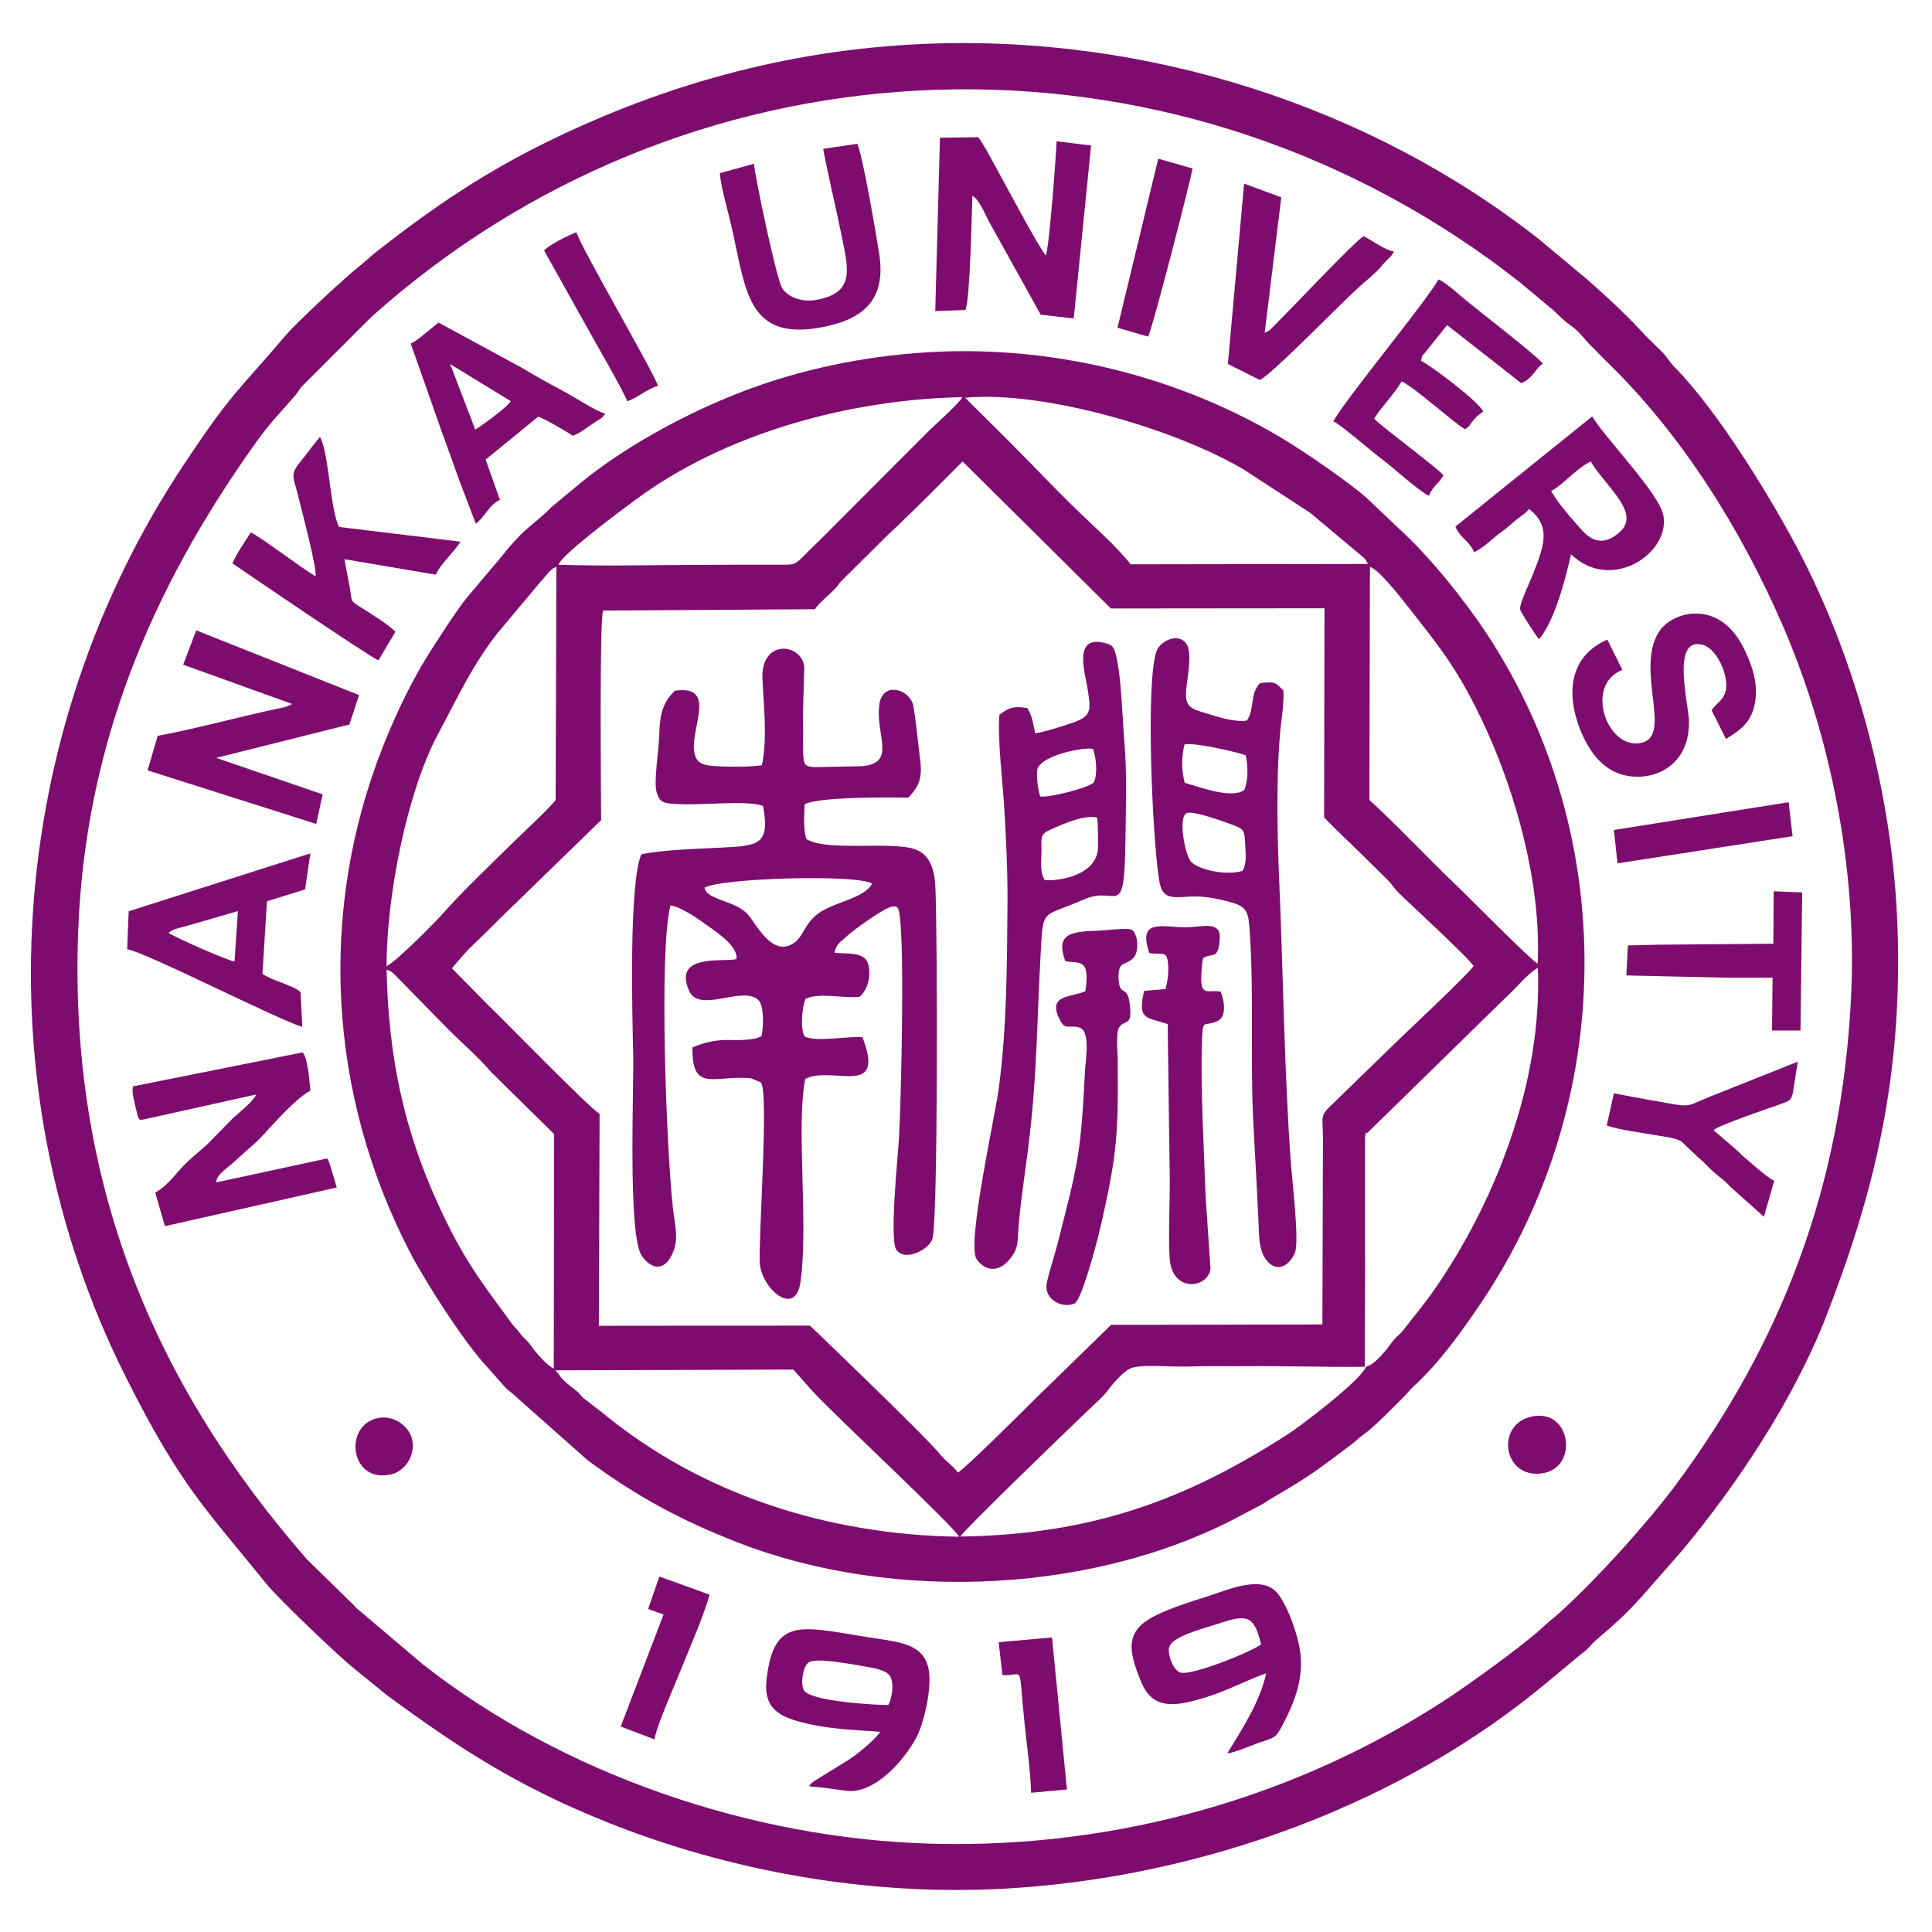
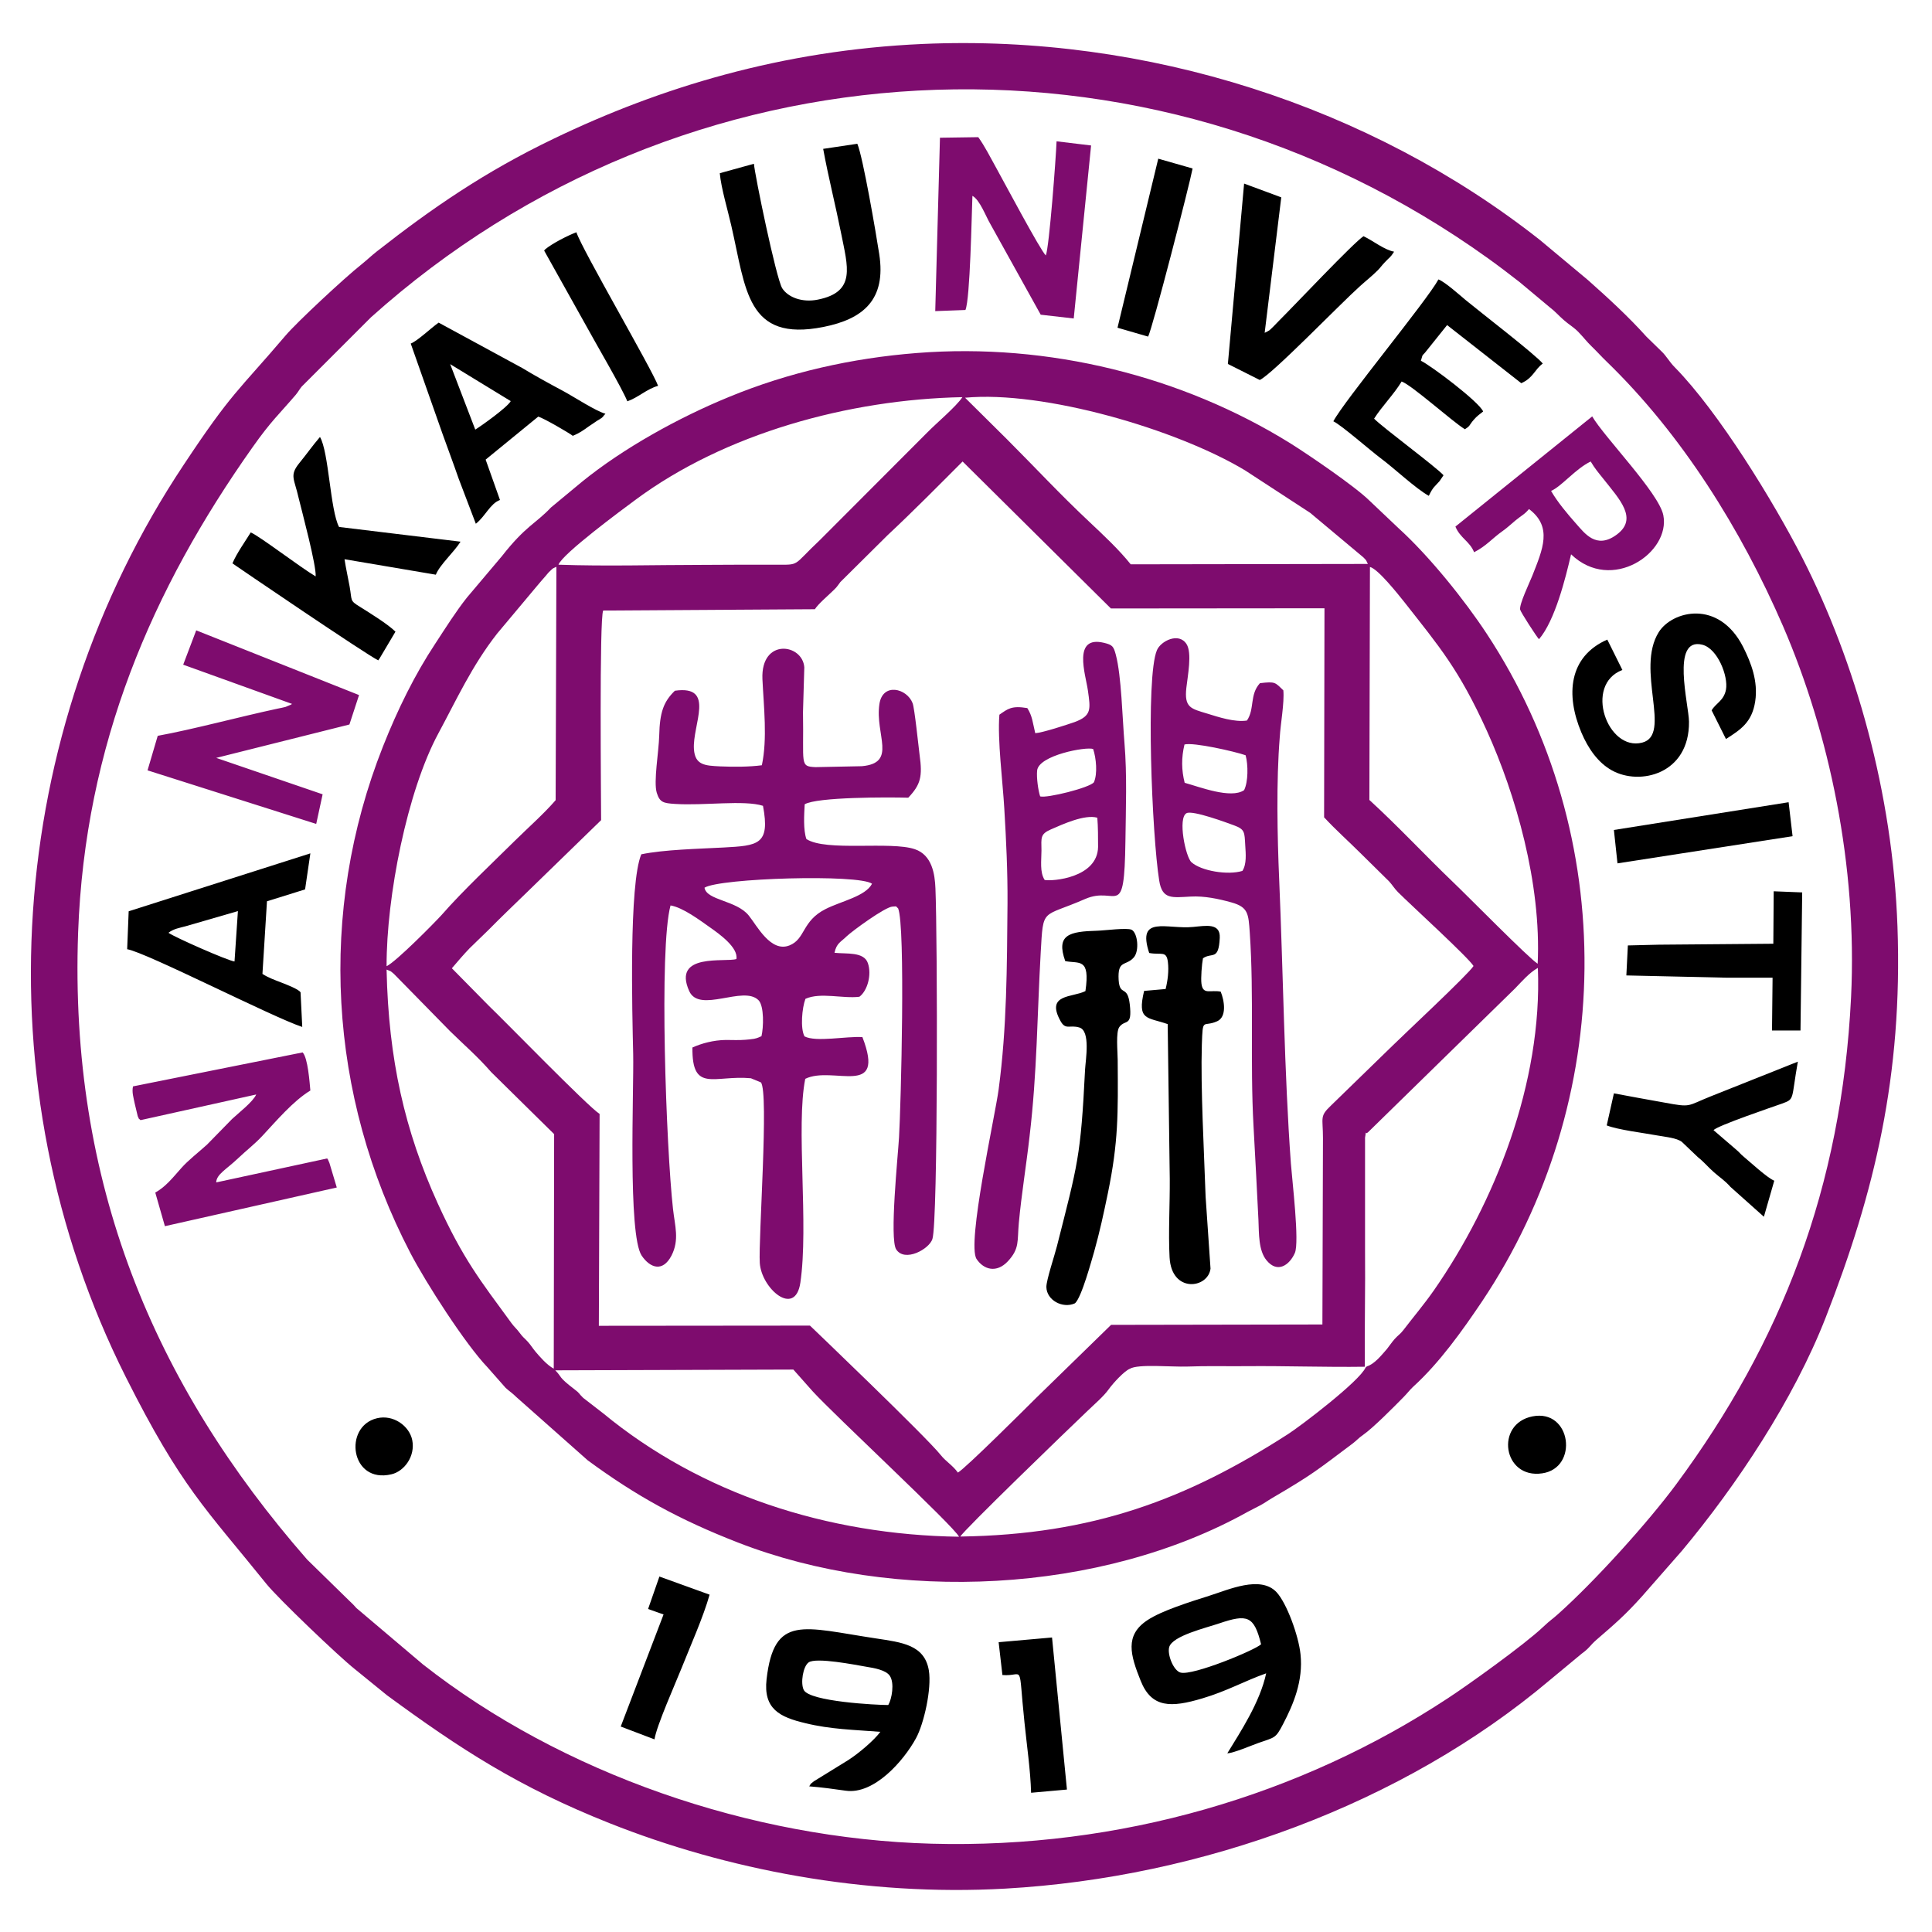
- <svg xmlns="http://www.w3.org/2000/svg" t="1750062517795" class="icon" viewBox="0 0 1024 1024" version="1.1" p-id="5001" width="200" height="200">
+ <svg xmlns="http://www.w3.org/2000/svg" t="1750062517795" class="icon" viewBox="0 0 1024 1024" version="1.1" p-id="5001" width="1em" height="1em">
  <path d="M294.3 726.3l126.2-0.4 10.3 11.6c11.4 12.5 75 71.6 77.5 77-69.9-1-136.8-22.7-188.6-65.4l-10.6-8.2c-2.7-2.6-1.5-2.2-4.7-4.6-8.9-6.8-6.3-6.2-10.1-10z m-89.4-212.4c2.7 1.2 1.4 0.2 3.9 2.3l29.7 30.3c7.1 7 14.7 13.5 21.8 21.7l33.4 32.9-0.2 124.3c-3.6-1.8-7.8-6.8-9.6-8.9-1.6-1.9-2.5-3.5-4.1-5.3-2.1-2.3-2.4-2.1-4.4-4.8-1.6-2.2-2.6-2.8-4.3-5.1-16.6-22.7-25.6-33.9-39.1-63.5-17.4-38.3-26.1-76.2-27.1-123.9z m519.6 210.3l-0.7 0.6c-3.2 7.3-34.4 31-41.1 35.3-53.9 34.7-103.6 53.3-173.7 54.3 1.5-3.1 57.1-56.8 67.3-66.5 3.6-3.5 8.6-7.7 11.3-11.5 2.5-3.5 8.4-9.8 11.2-10.9 4.4-2.7 22-0.9 30.6-1.2 10.2-0.4 20.8-0.1 31.1-0.2 21-0.2 41.9 0.6 62.9 0.3-0.2-20.7 0.3-41.8 0.1-62.3V603c0.9-5.1-0.2-1.3 1.5-2.8l78-76.3c3.8-3.9 7.4-8.2 12.1-10.9 2.5 60.9-22.9 124.6-55.1 170.9-5.4 7.7-10.7 13.9-16.2 21.1-1.8 2.3-2.7 2.6-4.6 4.7-1.6 1.8-2.5 3.3-4.1 5.3-2.8 3.2-6.6 8-10.6 9.2z m-23.3-121l-0.3 98.8-112 0.2-40.1 39.1c-3.7 3.7-37.2 37.1-41.1 39.2-2.7-3.8-6.3-5.8-9.1-9.3-7.4-9.4-69.3-68.6-69.3-68.6l-111.9 0.1 0.4-112.3c-6.1-3.8-50.8-49.8-58.6-57.2l-19.7-20c2.9-3.4 6.4-7.5 9.4-10.6 3.5-3.5 6.4-6.1 10-9.7 6.8-6.9 13-12.8 19.9-19.5l39.8-38.7c0-10.1-1-107 1.1-111.1l112.2-0.7c1.8-2.8 6.4-6.7 9.2-9.4 2.3-2.2 2.2-2.1 4.3-5l25-24.8c13.8-12.9 26.4-25.7 39.8-39.1l78.6 77.9 113.2-0.1-0.2 110.8c6.4 6.9 13.2 12.9 19.9 19.6l14.6 14.4c1.9 2.1 2.7 3.7 4.7 5.7 6.5 6.5 37.4 34.7 40 39.1-2.3 4-38.3 37.6-43 42.3L705.4 586c-6.1 5.8-4.2 6.2-4.2 17.2z m-496.3-91.1c-0.1-36.8 10.9-92.8 27.5-123.5 9.5-17.6 17.7-35.7 31.1-52.8l21.2-25.3c1.7-2 2.6-3.1 4.3-5 0.9-1 1.5-1.9 2.4-2.7 2.1-2 1.1-1.2 3.5-2.4l-0.4 123.7c-6 7-14.9 14.9-21.7 21.6-11.4 11.3-27.7 26.6-38.6 39.1-3.6 4-24.3 25-29.3 27.3z m521.2-211.6c4.3 1 15.1 14.7 18.3 18.7 18.5 23.6 28.8 35.4 43.7 68.2C803.3 421 817 468.2 815 510.8c-4.6-2.8-36.8-35.6-44.9-43.3-14.9-14.3-29.2-29.7-44.3-43.5l0.3-123.5z m-214.6-89.7c41.4-3.9 112 16.6 148.4 38.5l34.5 22.5 28.2 23.6c2 2 1.3 1.4 2.4 3.5l-125.7 0.2c-6.3-7.9-14.6-15.6-21.7-22.3-15.8-14.8-28.9-29-44-44.1l-22.1-21.9zM296 299.3c2.1-5.8 33.8-29.2 40.7-34.3 47.5-35.3 113.3-53.3 173.4-54.5-3.3 5-13.6 13.6-18.6 18.7l-56.9 57c-15 14.1-10.1 13.1-23.9 13.1-12.8 0-25.6 0-38.3 0.1-25 0-51.6 0.8-76.4-0.1z m190-112.2c-34.5 2.7-68.1 10.3-99.4 23.2-26.9 11-56.3 27.3-78.2 45.1L292 269c-8 8.5-13.4 9.7-26 25.8l-18.5 21.9c-5.8 7.3-11.2 15.9-16.9 24.6-10.7 16.2-19.8 34.6-27.6 54.3-34.8 87.9-28.9 185 14.4 268.3 8.4 16.2 29.4 48.7 40.9 60.7l9.7 11c2.2 2 3.5 2.7 5.6 4.8l37.9 33.6c25.7 18.9 48.6 31.5 79.7 43.6 83 32.3 192.2 27.2 270.3-16.4 2.1-1.1 4.1-2.1 6.2-3.2 2.5-1.3 4-2.5 6.4-3.9 21.8-12.8 23.5-14.5 42.7-28.9 2.5-1.9 3.1-2.9 5.7-4.7 5.2-3.6 16.6-15.1 21.4-20 1.8-1.8 3.3-3.8 5-5.4 14-12.7 26.1-29.7 36.6-45.3 70.9-106 73.1-246.7 2.5-353.9-11.7-17.8-30.4-41.1-46.7-55.9l-15.4-14.6c-7.7-7.6-32.2-24.3-42.1-30.5-57.2-35.5-127.9-53.3-197.8-47.8z" fill="#7E0C6E" p-id="5002" />
  <path d="M981.1 528.6c-5 101.1-37.1 182.9-92.6 258-15 20.3-43.3 51.6-62.7 68.9-3.1 2.8-4.1 3.2-7.8 6.7-9.7 9.3-40.5 31.3-50.3 37.7-78.5 51.8-174.4 80-273.9 77.3-96-2.6-196-37.2-269.6-95l-35.3-29.9c-1.3-1.5-2-2.2-3.6-3.7l-22.5-22c-81.6-93.3-126.1-200-121.4-332.2C45 394.6 80.7 312.2 133.9 237c9.8-13.9 14.1-17.5 22.9-27.8 1.4-1.7 1.8-2.7 3.1-4.3l36.7-36.7C361.7 20 606.9 6.3 788.8 137c5.7 4.1 11.1 8.2 16.6 12.5l15.8 13.2c3.5 2.7 4.4 4.1 7.6 6.9 2.8 2.5 5.5 3.9 8 6.6 2.9 3 4 4.7 6.9 7.5 2.9 2.8 4.8 5 7.7 7.8 40 38.7 71.5 89.2 93.7 140.5 24.4 56.6 39.4 126.7 36 196.6z m-492-505.3c-74.6 3.3-139.3 23.1-195.6 50.2-36.5 17.5-64.6 36.9-93.7 59.7-3.4 2.7-5.3 4.6-8.4 7.1-8.5 6.7-34.1 30.5-40.1 37.6-25.2 29.6-28.4 29.9-53.9 68.4C2.9 388.3-11 575.1 66.6 729.7c29.6 58.9 42.4 69.8 74.6 109.8 6 7.5 38.4 38.5 46.9 45.2l17.1 13.9c38.6 28.3 69.5 48.5 117.8 67.7 61.9 24.6 135.4 38.9 209.9 34.7 104-5.9 210.5-44.7 288.4-110.4l17-14.1c4.2-3 4.4-4.4 8-7.5 9.4-8.1 15.1-13 23.9-22.8l21.3-24.3c28.9-34.6 59.2-80.1 76.2-123.7 25.8-66.1 40.8-127.9 38-207.1-2.5-70.8-22.3-140.3-50.4-195.4-15.3-29.9-44.4-77.4-67.7-101.1-2.8-2.8-4.4-6-7.1-8.5l-7.8-7.6c-9.6-10.7-20.3-20.5-31.1-30.1l-25.4-21.2C726.4 56.4 607.9 18.1 489.1 23.3z" fill="#7E0C6E" p-id="5003" />
  <path d="M373.4 470.5c8.1-5.1 81.8-7.3 88.8-2.1-3.5 6.7-16.3 9.2-24.6 13.4-12.7 6.4-10.6 15.9-19.2 19.3-9.9 3.9-17.2-10.5-21.5-15.8-6.5-8.2-22.4-8-23.5-14.8z m30.4-64.9c-6.7 0.9-14.9 0.9-22.1 0.6-8-0.4-13.3-0.6-13.9-9.1-0.9-13 11.7-34.1-10.1-31-6.1 5.9-8 11.6-8.3 23.7-0.2 8.5-3.1 24.5-1.3 30.4 1.6 5.1 3.5 5.5 9.7 5.9 15.4 1 36.6-2.2 46.6 1 3.9 20.7-2.6 21.1-21 22.1-13.1 0.7-31.5 1.1-43.5 3.6-6.6 15.7-4.8 83.9-4.3 105.9 0.4 19.2-2.9 95.7 4.5 106.8 4.4 6.5 11.1 9 15.8 0 4.3-8.4 1.8-15.7 0.8-24.8-3.6-32.2-7.5-138.2-1.3-160.8 6.6 1.1 15.6 7.9 21 11.7 4.7 3.3 15 10.6 13.9 16.7-5.6 1.9-34.2-3.5-25 17 5.4 12 28.7-3.2 36.7 4.8 3.1 3.1 2.7 14.6 1.6 19.1l-1.6 0.7c-1.1 0.4-1 0.4-2.4 0.7-1 0.2-3.4 0.4-4.5 0.5-3.7 0.3-6.7 0.1-10.4 0.1-6.6 0.1-12.8 1.8-17.7 4-0.3 24.3 11.6 14.5 31 16.3l5.3 2.2c4.3 5.2-1.4 83.1-0.6 95.7 0.9 13.6 18.7 29 21.5 10.5 4.5-30.5-2.4-83.1 2.6-108.1 14.7-7.2 42.9 10.6 30.3-22.1-8.2-0.6-24.6 2.8-30.7-0.4-2.3-4.3-1.3-15.2 0.5-19.9 8-3.6 19.8 0 28.6-1.1 4.3-3.2 6.6-11.7 4.5-17.8-2.1-6.2-11.4-4.8-17.7-5.5 1.1-5.2 3.4-5.7 6.4-8.7 2.8-2.7 20.5-15.7 24.4-15.8 2.9-0.1 1.2-0.4 2.9 0.9 4 9.1 1.5 104.8 0.5 121.5-0.6 10.1-5.1 53.8-1.5 59.3 4.5 7 17.5-0.1 19.2-5.5 3-9.5 2.7-160.4 1.6-185.8-0.3-7.7-1.8-17.7-10.9-20.8-12.9-4.4-47.1 1.4-57.5-5.4-1.7-4.9-1.2-12.8-0.9-18.4 6.4-3.9 44.3-3.8 54.9-3.5 6.6-7 7.6-11.2 6-22.7-0.6-4.8-2.7-25-3.7-27.4-3-7.9-15.9-11.1-17.6 0.5-2.4 16.3 9.6 31.2-9.3 32.9l-24.6 0.5c-8.5-0.4-6.1-1.4-6.6-29.1l0.7-23.8c-0.9-12.6-23.1-15.7-22.2 6.2 0.7 14.7 2.7 31.7-0.3 45.7zM658.5 461.6c-7.8 2.4-21.9 0-27-4.6-3.1-2.7-7.4-23.5-2.6-26 3.2-1.7 21.5 5.1 25.3 6.5 5.7 2.1 5.4 3.7 5.8 10.5 0.3 4.6 0.8 10-1.5 13.6z m-30.7-67c4.7-1.3 26.7 3.7 32.4 5.7 1.4 5.1 1.4 14.1-0.8 18.5-7 4.8-23.8-1.8-31.5-3.9-1.7-6.7-1.8-13.3-0.1-20.3z m52.4-28.7c-4.4-4.2-4.1-4.8-12.4-3.8-5.6 6.1-2.7 13.7-6.9 19.8-6.5 1-15-1.8-21.1-3.7-8.6-2.6-12.2-3.1-11-13.7 0.7-6.3 3.1-18.4 0.1-23.1-4.1-6.5-13.7-1.6-15.7 3.2-6.1 14.3-2.6 98.5 1.2 122.1 1.6 10.2 6.8 9 16.7 8.5 7.2-0.4 14.8 1.2 21.6 3.1 8.9 2.5 9 6 9.7 16 2.3 33.2 0.1 68.7 2 102.7 0.9 16.5 1.8 33 2.6 49.6 0.3 7.3 0 16.2 4.3 21.4 5.8 7.1 12.2 2.5 15-3.9 2.5-5.7-1.4-38.1-2.1-47.4-3.5-47.7-4.1-101.8-6.2-150.3-1-23.2-1.6-52.4 0.3-75.7 0.4-7 2.5-18.2 1.9-24.8zM553.7 466.4c-2.7-4.1-1.7-10.4-1.7-15.6-0.1-6.9-0.7-8.7 5-11.2 6.2-2.7 17.9-8.1 24.6-6.2 0.4 4.9 0.4 10.5 0.4 15.5-0.3 16.4-24.2 18.3-28.3 17.5z m-2.4-44.3c-1-3-2-9.8-1.6-13.7 0.8-8.1 26.1-12.8 29.7-11.4 1.6 4.8 2.4 13.1 0.4 17.6-2.1 2.9-25.1 8.6-28.5 7.5z m-2.6-33.5c-1.4-5.8-1.5-9-4.2-13.3-8.4-1.4-10.3 0.4-14.8 3.5-1.1 13.2 1.8 35.7 2.6 49.8 1 16.7 1.8 33.4 1.7 50.2-0.3 33.6-0.3 65.7-4.7 98.6-1.9 14.3-17 81.8-11.7 89.9 3.8 5.7 10.6 7.6 16.6 1.2 6.3-6.8 4.9-10.6 5.8-20.3 1.4-15.2 4-30.9 5.7-46 4-33.7 4-63.9 5.9-97.4 1.4-24.2 0.4-18.2 23.5-28.3 16.9-7.4 20.8 12.5 21.4-30.8 0.2-16.9 0.9-35-0.5-51.8-1.1-12.8-1.6-35.7-4.6-46.9-1.2-4.4-1.7-5.2-6.3-6.3-16.8-4-9.7 16.8-8.5 25.2 1.4 10 2.1 13.4-7 16.8-4 1.4-17.1 5.7-20.9 5.9zM97.1 352.3l58 20.9c-0.2-0.1-0.5-0.2-0.7 0.2l-3.1 1.3c-1.1 0.3-3.2 0.7-4.2 0.9-20.1 4.3-44.8 11-63.5 14.4l-5.4 18.3 89.4 28.4L171 421l-56.4-19.3 70.6-17.7 5.1-15.6-86.3-34.3-6.9 18.2zM495.7 164.9l16-0.6c2.5-5.8 3.3-50.5 3.7-60.5 4 2.2 7.1 10.9 9.6 15.1l26.6 47.9 17.5 2 9.2-91.7-18.3-2.2c-0.3 8.5-3.9 56.3-5.7 60.5-3-2.9-22-38.7-26.6-47-2.9-5.2-5.8-11-9.2-15.7l-20.3 0.3-2.5 91.9zM70.5 575.8c-0.7 3.1 0.3 6 0.9 9.1l1.6 6.7c1.3 2.5-0.5 0.2 1.5 2.1l61.3-13.6c-1.7 3.9-9.4 9.8-12.8 13l-13.3 13.6c-4.3 3.9-10 8.3-13.6 12.4-4.8 5.4-8.2 9.8-13.8 13l5.1 17.8 91.1-20.5-3.9-13c-1.4-3.2-0.4-1.1-1.2-2.4l-58.8 12.7c0.1-4.3 5.4-6.9 11.5-12.7 4.3-4.1 8.9-7.6 12.9-11.9 7.4-7.9 16.3-18.5 25.5-24.1-0.4-4.2-1.3-17.3-4.1-20.2l-89.9 18zM822.1 260.2c5.6-2.4 12.9-11.7 21-15.6 2.1 3.6 4 5.8 6.8 9.3 8.5 10.8 18.6 21.1 6.8 29.6-10.7 7.8-16.9-1-21.3-5.9-4.7-5.3-9.9-11.5-13.3-17.4z m-50.7 18.9c2.5 6.1 7.7 7.9 9.9 13.6 6.6-3.4 9.4-7.2 15.2-11.3 2.3-1.6 4.5-3.7 6.8-5.6 3.4-2.8 4.7-3.1 7.1-6 12.6 9.5 7.3 21.3 1.7 35.5-1.4 3.5-6.9 14.9-6.4 17.8 0.3 1.4 8.8 14.5 10 15.7 8.5-9.9 14.1-32.5 17-45 21.5 20.7 52.8-0.9 48.9-20.7-2.3-11.8-31.4-41.5-37.7-52.4l-72.5 58.4z" fill="#7E0C6E" p-id="5004" />
-   <path d="M564.6 509.4c7.4 1.5 13.3-2 10.7 15.9-6.9 3.5-21.1 1.4-13.3 15.7 2.8 5.2 4.8 2 10.1 3.6 6 1.8 3.3 17.1 3 22.4-2.3 46.3-3.9 50.1-14.9 93.5-1.2 4.8-5.6 17.9-5.6 21.6 0.1 7.1 8.7 11.6 15.1 8.7 3.5-2.7 9.1-23.7 10.2-27.3 3-10.7 5-20 7.3-31.1 5.6-27.3 5.4-42 5.2-70.6 0-4.1-1.1-14.9 0.9-17.5 3.1-4.2 6.9 0.2 5.5-12-1.2-10.6-5.3-3.9-5.9-12.9-0.6-10.9 3.7-7.1 8-11.9 3.1-3.5 2.1-13-1.1-14.7-2.4-1.2-14.3 0.4-18.2 0.5-14.9 0.4-22 2.1-17 16.1zM609.1 505.1c6.4 1.2 9.1-1.4 9.9 4.7 0.6 4.8-0.1 10-1.2 14.4l-11.4 1c-3.8 15.9 1.7 13.8 12.5 17.6 0.3 27.4 0.8 54.7 1.1 82.1 0.1 13.3-0.8 28.5-0.1 41.5 1 19.2 20.4 16.6 21.7 6l-2.6-38.1c-0.8-23.4-2.7-58-2-80.5 0.5-15.1 0.5-9.1 8.1-12.5 5.2-2.3 3.9-10.8 1.9-15.7-5.4-1.1-9.4 1.9-10.2-4.2-0.4-3 0.2-10.4 0.8-13.5 4.8-3.3 8.3 1.5 8.9-10.8 0.4-8.1-7.5-6.4-14.1-5.8-13.9 1.4-30-6.5-23.3 13.8zM167.3 305.5c-8.3-4.9-29.5-21.2-34.4-23.3-2.7 4.4-7.5 11.1-9.7 16.4 1.5 1.1 71.1 48.5 77.3 51.4 0.2-0.2 0.5-0.9 0.5-0.7l8.6-14.5c-4-4-13.6-9.9-18.7-13.1-5.7-3.5-4.2-3.1-5.6-10.9-0.9-4.9-1.9-9.3-2.7-14.4l48.4 8.2c2.1-5.3 9.6-11.9 13.1-17.5l-64.4-7.8c-4.7-8.9-5.4-39.7-10.1-47.7-4.2 4.9-6.9 8.9-11 13.9-5.3 6.6-2.6 8.2-0.3 18.5 1.8 7.3 9.5 36.1 9 41.5zM668.4 871.5c-3.2 3.1-36.3 16.8-42.7 15-3.7-1-7.1-9.5-6-13.5 1.7-6 19.6-10.2 26.6-12.6 14.8-5 18.4-4 22.1 11.1z m2.7 15.4c-3.3 15.4-13.7 31.1-20.6 42.4 3.6-0.2 12.8-4.2 16.5-5.5 8.7-3.1 9-2.2 13-9.9 5.5-10.5 10.8-23 9.3-37.1-1-9.8-7.3-27.1-12.7-32.9-8.5-9.1-25.5-1.3-35.7 1.9-10.1 3.2-25.2 7.9-32.7 12.9-12.2 8-9.1 18.5-3.6 32.2 5.8 14.5 16.2 14.2 32.6 9.3 13.2-3.9 22.3-9.2 33.9-13.3zM470.8 903.7c-6.2 0-41.7-1.8-44.8-8-1.8-3.6-0.4-12.5 2.6-14.6 4-2.8 24.7 1.3 30.5 2.3 4.4 0.7 10.5 1.8 12.5 4.8 2.6 3.8 1.1 12.3-0.8 15.5z m-4.2 14.2c-3.1 4.3-11.5 11.5-17.2 15.1l-18 11.1c-3.1 2.6-0.8 0.3-2.5 2.7 6.5 0.5 13 1.4 19.3 2.3 15 2.2 30.7-15.7 37.3-27.8 4.2-7.7 8.4-26.2 6.8-36-2.3-13.5-14.2-14.8-28-16.9-38.6-5.8-54-13-58 21.6-1.8 15.8 7 20.1 20.5 23.3 13.4 3.3 25.7 3.5 39.8 4.6zM859.9 355.1l-8-16.1c-20.5 9-22.1 29.3-13.8 49.1 3.7 8.8 9 16.2 16.2 20.2 14.8 8.3 41.2 2 40.9-25.8-0.1-9.1-9.7-44.9 7-40.8 8.2 2 13.9 16.8 12.6 23.8-1.1 5.9-5.4 7.2-7.6 11l7.6 15.2c7.6-4.9 13.8-8.7 15.5-20 1.6-10.7-2.2-20.4-6.4-28.8-13-25.5-37.6-19.1-44.7-7.9-12.5 19.9 7.2 54.5-8.8 58.6-18.4 4.8-31.1-30.7-10.5-38.5zM706.7 223.3c4 1.8 19.9 15.7 25 19.5 7.4 5.5 18.7 16.2 25.6 20 2.3-4.8 3-4.7 5.7-7.8l2.1-3.1c-3.8-4.3-32.1-25.2-36.8-30 4.1-6.5 10.5-12.9 14.6-19.7 5.5 2 26.7 21.1 33.5 25.3 3.1-1.9 2-1.9 4.8-5.1 1.5-1.8 3.5-3.2 4.9-4.3-2.2-5.2-27.9-24.5-33-26.9 1.3-4.5 0.5-2 3-5.3l10.9-13.6 39.3 30.8c6.4-2.8 7-7.2 11.4-10.4-3.4-4.4-33.8-27.8-40.8-33.6-3-2.5-11-9.7-14.5-11-5.9 11-50.1 64.5-55.7 75.2zM89.3 494.4c2.6-2.1 5.9-2.6 9.2-3.5l27.6-8-1.8 26.7c-3.3-0.3-31.9-12.9-35-15.2zM68.2 483l-0.8 20.1c10.1 1.7 77.4 36.2 92.8 41.2l-0.9-18.3c-0.8-1.7-8.3-4.5-10.1-5.2-3.6-1.4-6.8-2.5-10.1-4.6l2.4-38.5 20.2-6.3 2.8-19.1L68.2 483zM270.7 212.6c-1.8 3.3-15.4 13-18.8 15.1L238.6 193l32.1 19.6z m-53-30.5l16.9 48c2.9 8.1 5.7 15.5 8.5 23.6l9.1 23.9c5-3.9 7.6-10.7 12.8-12.6l-7.6-21.4 27.9-22.8c3.1 1 15.6 8.2 18.3 10.2 3.6-1.5 5.4-2.8 8.6-5.1 1.6-1.1 2.3-1.5 4.3-2.9 2.1-1.3-0.1 0.3 1.9-1.3 5.7-4.5-4.7 4.3 1.3-1.1l1.2-1.3c-5.3-1.5-16.4-8.8-22.3-12-7.3-3.9-14.8-8-21.9-12.3l-44.2-24c-4 2.8-11.2 9.7-14.8 11.1zM436.3 78.9c2.7 14.8 6.5 29.7 9.5 44.7 3.5 17.8 8.1 31.1-12.3 35.2-8.3 1.7-15.8-1.2-18.9-6-3.2-5.1-14.6-60.3-15-66l-18.1 5c0.7 7.9 4.3 19.8 6.1 27.8 7.8 33.7 8 61.8 48.8 53.7 21.1-4.2 33.4-14.4 29.6-38.7-1.6-10.4-8.6-51.4-11.6-58.4l-18.1 2.7zM650.8 192.9l16.9 8.5c6.6-3 42.5-40.2 53.1-49.7 3.3-3 6.3-5.3 9.3-8.3 1.8-1.8 1.8-2.2 3.9-4.4 2.7-2.9 2.8-2.3 4.9-5.6-5.3-1-11.1-5.8-16.2-8.2-5 3.1-37.6 37.7-44.7 44.7-1.2 1.2-1.9 2-3 3.1-2.6 2.5-1.7 1.9-4.7 3.4l8.8-71.8-19.7-7.3-8.6 95.6zM948.3 570.1z m-92.9 9.4l-3.8 17c6.3 2.4 19.1 3.9 26.7 5.3 4.5 0.8 10.3 1.3 13.1 3.4l8.5 8.1c3.5 2.8 5.2 5.1 8.5 8 3.5 3.1 5.5 4.1 8.8 7.8l17.7 15.8 5.5-19.1c-3.6-1.4-12.8-9.9-16.4-12.9-1.7-1.4-1.9-2-3.7-3.5L908.2 599c2.1-2.4 31.3-12.3 36.4-14.1 6.8-2.5 4.7-2 8.3-22.2l-46.2 18.4c-12.8 5.1-10 6-24.5 3.3-9-1.6-17.8-3.2-26.8-4.9zM879.3 500.7l-16.5 0.4-0.8 15.9 53.2 1.2h24.3l-0.3 28h15.1l0.9-73.2-15.1-0.6-0.2 27.8zM288.4 132.8l22.3 39.9c4.6 8.5 19 33 21.8 40 5.8-2 10.4-6.6 16.3-8.2-3.2-8.8-40.4-72.4-43.3-81.4-4.5 1.7-12.8 5.9-16.6 9.1-0.1 0.2-0.3 0.4-0.5 0.6zM343.5 852.8l8.2 2.9-22.7 59.4 17.9 6.8c1-7 11.3-30.1 14.4-37.9 4.6-11.6 11.5-27 14.8-38.8l-26.6-9.6-6 17.2zM592.3 173.7l16.2 4.7c2.1-3.3 22.2-81.4 23.6-89.1l-18.2-5.2-21.6 89.6zM529.3 870.4l2 17.4c11.8 1 8.2-8.1 11.7 25.2 1.2 11.8 3.2 25.5 3.5 37.2l19-1.7-7.9-80.6-28.3 2.5zM855.4 439.9l1.9 17.7 92.8-14.4-2.1-18zM812.3 750.7c-20.1 3.9-15.7 33.3 5.1 30.2 19.4-2.8 15.5-34.2-5.1-30.2zM199.8 751.7c-18 4.3-14.1 34.9 7.7 29.7 6.8-1.6 12.7-9.6 11-18.1-1.5-7.5-10-13.7-18.7-11.6z" fill="#7E0C6E" p-id="5005" />
+   <path d="M564.6 509.4c7.4 1.5 13.3-2 10.7 15.9-6.9 3.5-21.1 1.4-13.3 15.7 2.8 5.2 4.8 2 10.1 3.6 6 1.8 3.3 17.1 3 22.4-2.3 46.3-3.9 50.1-14.9 93.5-1.2 4.8-5.6 17.9-5.6 21.6 0.1 7.1 8.7 11.6 15.1 8.7 3.5-2.7 9.1-23.7 10.2-27.3 3-10.7 5-20 7.3-31.1 5.6-27.3 5.4-42 5.2-70.6 0-4.1-1.1-14.9 0.9-17.5 3.1-4.2 6.9 0.2 5.5-12-1.2-10.6-5.3-3.9-5.9-12.9-0.6-10.9 3.7-7.1 8-11.9 3.1-3.5 2.1-13-1.1-14.7-2.4-1.2-14.3 0.4-18.2 0.5-14.9 0.4-22 2.1-17 16.1zM609.1 505.1c6.4 1.2 9.1-1.4 9.9 4.7 0.6 4.8-0.1 10-1.2 14.4l-11.4 1c-3.8 15.9 1.7 13.8 12.5 17.6 0.3 27.4 0.8 54.7 1.1 82.1 0.1 13.3-0.8 28.5-0.1 41.5 1 19.2 20.4 16.6 21.7 6l-2.6-38.1c-0.8-23.4-2.7-58-2-80.5 0.5-15.1 0.5-9.1 8.1-12.5 5.2-2.3 3.9-10.8 1.9-15.7-5.4-1.1-9.4 1.9-10.2-4.2-0.4-3 0.2-10.4 0.8-13.5 4.8-3.3 8.3 1.5 8.9-10.8 0.4-8.1-7.5-6.4-14.1-5.8-13.9 1.4-30-6.5-23.3 13.8zM167.3 305.5c-8.3-4.9-29.5-21.2-34.4-23.3-2.7 4.4-7.5 11.1-9.7 16.4 1.5 1.1 71.1 48.5 77.3 51.4 0.2-0.2 0.5-0.9 0.5-0.7l8.6-14.5c-4-4-13.6-9.9-18.7-13.1-5.7-3.5-4.2-3.1-5.6-10.9-0.9-4.9-1.9-9.3-2.7-14.4l48.4 8.2c2.1-5.3 9.6-11.9 13.1-17.5l-64.4-7.8c-4.7-8.9-5.4-39.7-10.1-47.7-4.2 4.9-6.9 8.9-11 13.9-5.3 6.6-2.6 8.2-0.3 18.5 1.8 7.3 9.5 36.1 9 41.5zM668.4 871.5c-3.2 3.1-36.3 16.8-42.7 15-3.7-1-7.1-9.5-6-13.5 1.7-6 19.6-10.2 26.6-12.6 14.8-5 18.4-4 22.1 11.1z m2.7 15.4c-3.3 15.4-13.7 31.1-20.6 42.4 3.6-0.2 12.8-4.2 16.5-5.5 8.7-3.1 9-2.2 13-9.9 5.5-10.5 10.8-23 9.3-37.1-1-9.8-7.3-27.1-12.7-32.9-8.5-9.1-25.5-1.3-35.7 1.9-10.1 3.2-25.2 7.9-32.7 12.9-12.2 8-9.1 18.5-3.6 32.2 5.8 14.5 16.2 14.2 32.6 9.3 13.2-3.9 22.3-9.2 33.9-13.3zM470.8 903.7c-6.2 0-41.7-1.8-44.8-8-1.8-3.6-0.4-12.5 2.6-14.6 4-2.8 24.7 1.3 30.5 2.3 4.4 0.7 10.5 1.8 12.5 4.8 2.6 3.8 1.1 12.3-0.8 15.5z m-4.2 14.2c-3.1 4.3-11.5 11.5-17.2 15.1l-18 11.1c-3.1 2.6-0.8 0.3-2.5 2.7 6.5 0.5 13 1.4 19.3 2.3 15 2.2 30.7-15.7 37.3-27.8 4.2-7.7 8.4-26.2 6.8-36-2.3-13.5-14.2-14.8-28-16.9-38.6-5.8-54-13-58 21.6-1.8 15.8 7 20.1 20.5 23.3 13.4 3.3 25.7 3.5 39.8 4.6zM859.9 355.1l-8-16.1c-20.5 9-22.1 29.3-13.8 49.1 3.7 8.8 9 16.2 16.2 20.2 14.8 8.3 41.2 2 40.9-25.8-0.1-9.1-9.7-44.9 7-40.8 8.2 2 13.9 16.8 12.6 23.8-1.1 5.9-5.4 7.2-7.6 11l7.6 15.2c7.6-4.9 13.8-8.7 15.5-20 1.6-10.7-2.2-20.4-6.4-28.8-13-25.5-37.6-19.1-44.7-7.9-12.5 19.9 7.2 54.5-8.8 58.6-18.4 4.8-31.1-30.7-10.5-38.5zM706.7 223.3c4 1.8 19.9 15.7 25 19.5 7.4 5.5 18.7 16.2 25.6 20 2.3-4.8 3-4.7 5.7-7.8l2.1-3.1c-3.8-4.3-32.1-25.2-36.8-30 4.1-6.5 10.5-12.9 14.6-19.7 5.5 2 26.7 21.1 33.5 25.3 3.1-1.9 2-1.9 4.8-5.1 1.5-1.8 3.5-3.2 4.9-4.3-2.2-5.2-27.9-24.5-33-26.9 1.3-4.5 0.5-2 3-5.3l10.9-13.6 39.3 30.8c6.4-2.8 7-7.2 11.4-10.4-3.4-4.4-33.8-27.8-40.8-33.6-3-2.5-11-9.7-14.5-11-5.9 11-50.1 64.5-55.7 75.2zM89.3 494.4c2.6-2.1 5.9-2.6 9.2-3.5l27.6-8-1.8 26.7c-3.3-0.3-31.9-12.9-35-15.2zM68.2 483l-0.8 20.1c10.1 1.7 77.4 36.2 92.8 41.2l-0.9-18.3c-0.8-1.7-8.3-4.5-10.1-5.2-3.6-1.4-6.8-2.5-10.1-4.6l2.4-38.5 20.2-6.3 2.8-19.1L68.2 483zM270.7 212.6c-1.8 3.3-15.4 13-18.8 15.1L238.6 193l32.1 19.6z m-53-30.5l16.9 48c2.9 8.1 5.7 15.5 8.5 23.6l9.1 23.9c5-3.9 7.6-10.7 12.8-12.6l-7.6-21.4 27.9-22.8c3.1 1 15.6 8.2 18.3 10.2 3.6-1.5 5.4-2.8 8.6-5.1 1.6-1.1 2.3-1.5 4.3-2.9 2.1-1.3-0.1 0.3 1.9-1.3 5.7-4.5-4.7 4.3 1.3-1.1l1.2-1.3c-5.3-1.5-16.4-8.8-22.3-12-7.3-3.9-14.8-8-21.9-12.3l-44.2-24c-4 2.8-11.2 9.7-14.8 11.1zM436.3 78.9c2.7 14.8 6.5 29.7 9.5 44.7 3.5 17.8 8.1 31.1-12.3 35.2-8.3 1.7-15.8-1.2-18.9-6-3.2-5.1-14.6-60.3-15-66l-18.1 5c0.7 7.9 4.3 19.8 6.1 27.8 7.8 33.7 8 61.8 48.8 53.7 21.1-4.2 33.4-14.4 29.6-38.7-1.6-10.4-8.6-51.4-11.6-58.4l-18.1 2.7zM650.8 192.9l16.9 8.5c6.6-3 42.5-40.2 53.1-49.7 3.3-3 6.3-5.3 9.3-8.3 1.8-1.8 1.8-2.2 3.9-4.4 2.7-2.9 2.8-2.3 4.9-5.6-5.3-1-11.1-5.8-16.2-8.2-5 3.1-37.6 37.7-44.7 44.7-1.2 1.2-1.9 2-3 3.1-2.6 2.5-1.7 1.9-4.7 3.4l8.8-71.8-19.7-7.3-8.6 95.6zM948.3 570.1z m-92.9 9.4l-3.8 17c6.3 2.4 19.1 3.9 26.7 5.3 4.5 0.8 10.3 1.3 13.1 3.4l8.5 8.1c3.5 2.8 5.2 5.1 8.5 8 3.5 3.1 5.5 4.1 8.8 7.8l17.7 15.8 5.5-19.1c-3.6-1.4-12.8-9.9-16.4-12.9-1.7-1.4-1.9-2-3.7-3.5L908.2 599c2.1-2.4 31.3-12.3 36.4-14.1 6.8-2.5 4.7-2 8.3-22.2l-46.2 18.4c-12.8 5.1-10 6-24.5 3.3-9-1.6-17.8-3.2-26.8-4.9zM879.3 500.7l-16.5 0.4-0.8 15.9 53.2 1.2h24.3l-0.3 28h15.1l0.9-73.2-15.1-0.6-0.2 27.8zM288.4 132.8l22.3 39.9c4.6 8.5 19 33 21.8 40 5.8-2 10.4-6.6 16.3-8.2-3.2-8.8-40.4-72.4-43.3-81.4-4.5 1.7-12.8 5.9-16.6 9.1-0.1 0.2-0.3 0.4-0.5 0.6zM343.5 852.8l8.2 2.9-22.7 59.4 17.9 6.8c1-7 11.3-30.1 14.4-37.9 4.6-11.6 11.5-27 14.8-38.8l-26.6-9.6-6 17.2zM592.3 173.7l16.2 4.7c2.1-3.3 22.2-81.4 23.6-89.1l-18.2-5.2-21.6 89.6zM529.3 870.4l2 17.4c11.8 1 8.2-8.1 11.7 25.2 1.2 11.8 3.2 25.5 3.5 37.2l19-1.7-7.9-80.6-28.3 2.5zM855.4 439.9l1.9 17.7 92.8-14.4-2.1-18zM812.3 750.7c-20.1 3.9-15.7 33.3 5.1 30.2 19.4-2.8 15.5-34.2-5.1-30.2zM199.8 751.7c-18 4.3-14.1 34.9 7.7 29.7 6.8-1.6 12.7-9.6 11-18.1-1.5-7.5-10-13.7-18.7-11.6z" fill="currentColor" p-id="5005" />
</svg>
